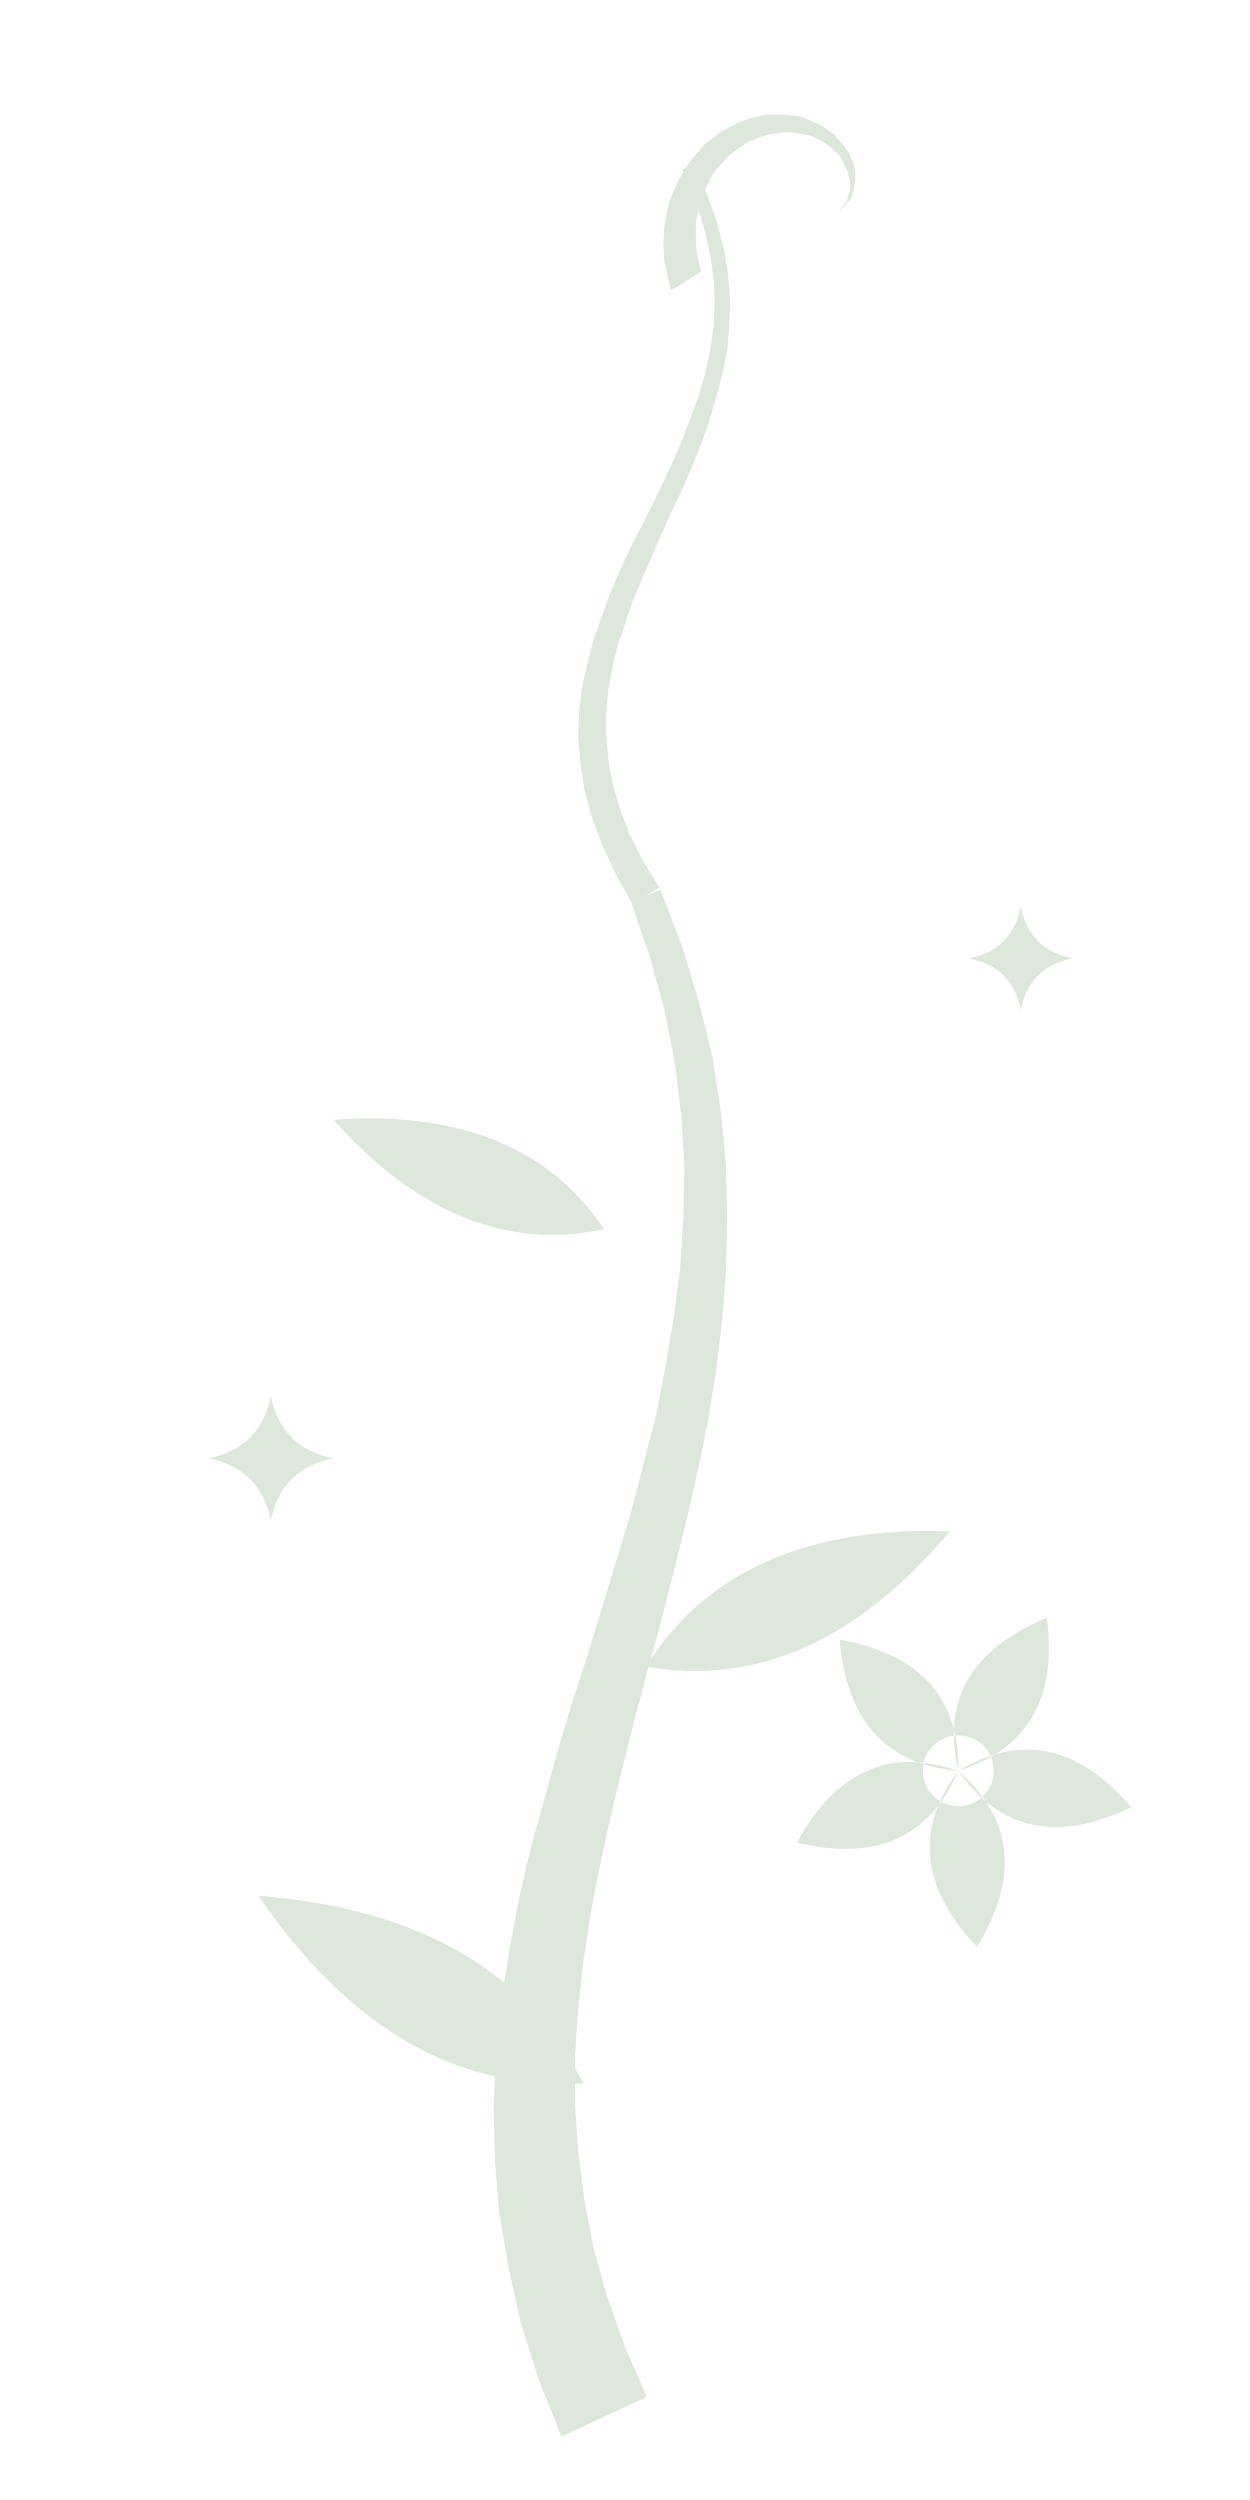
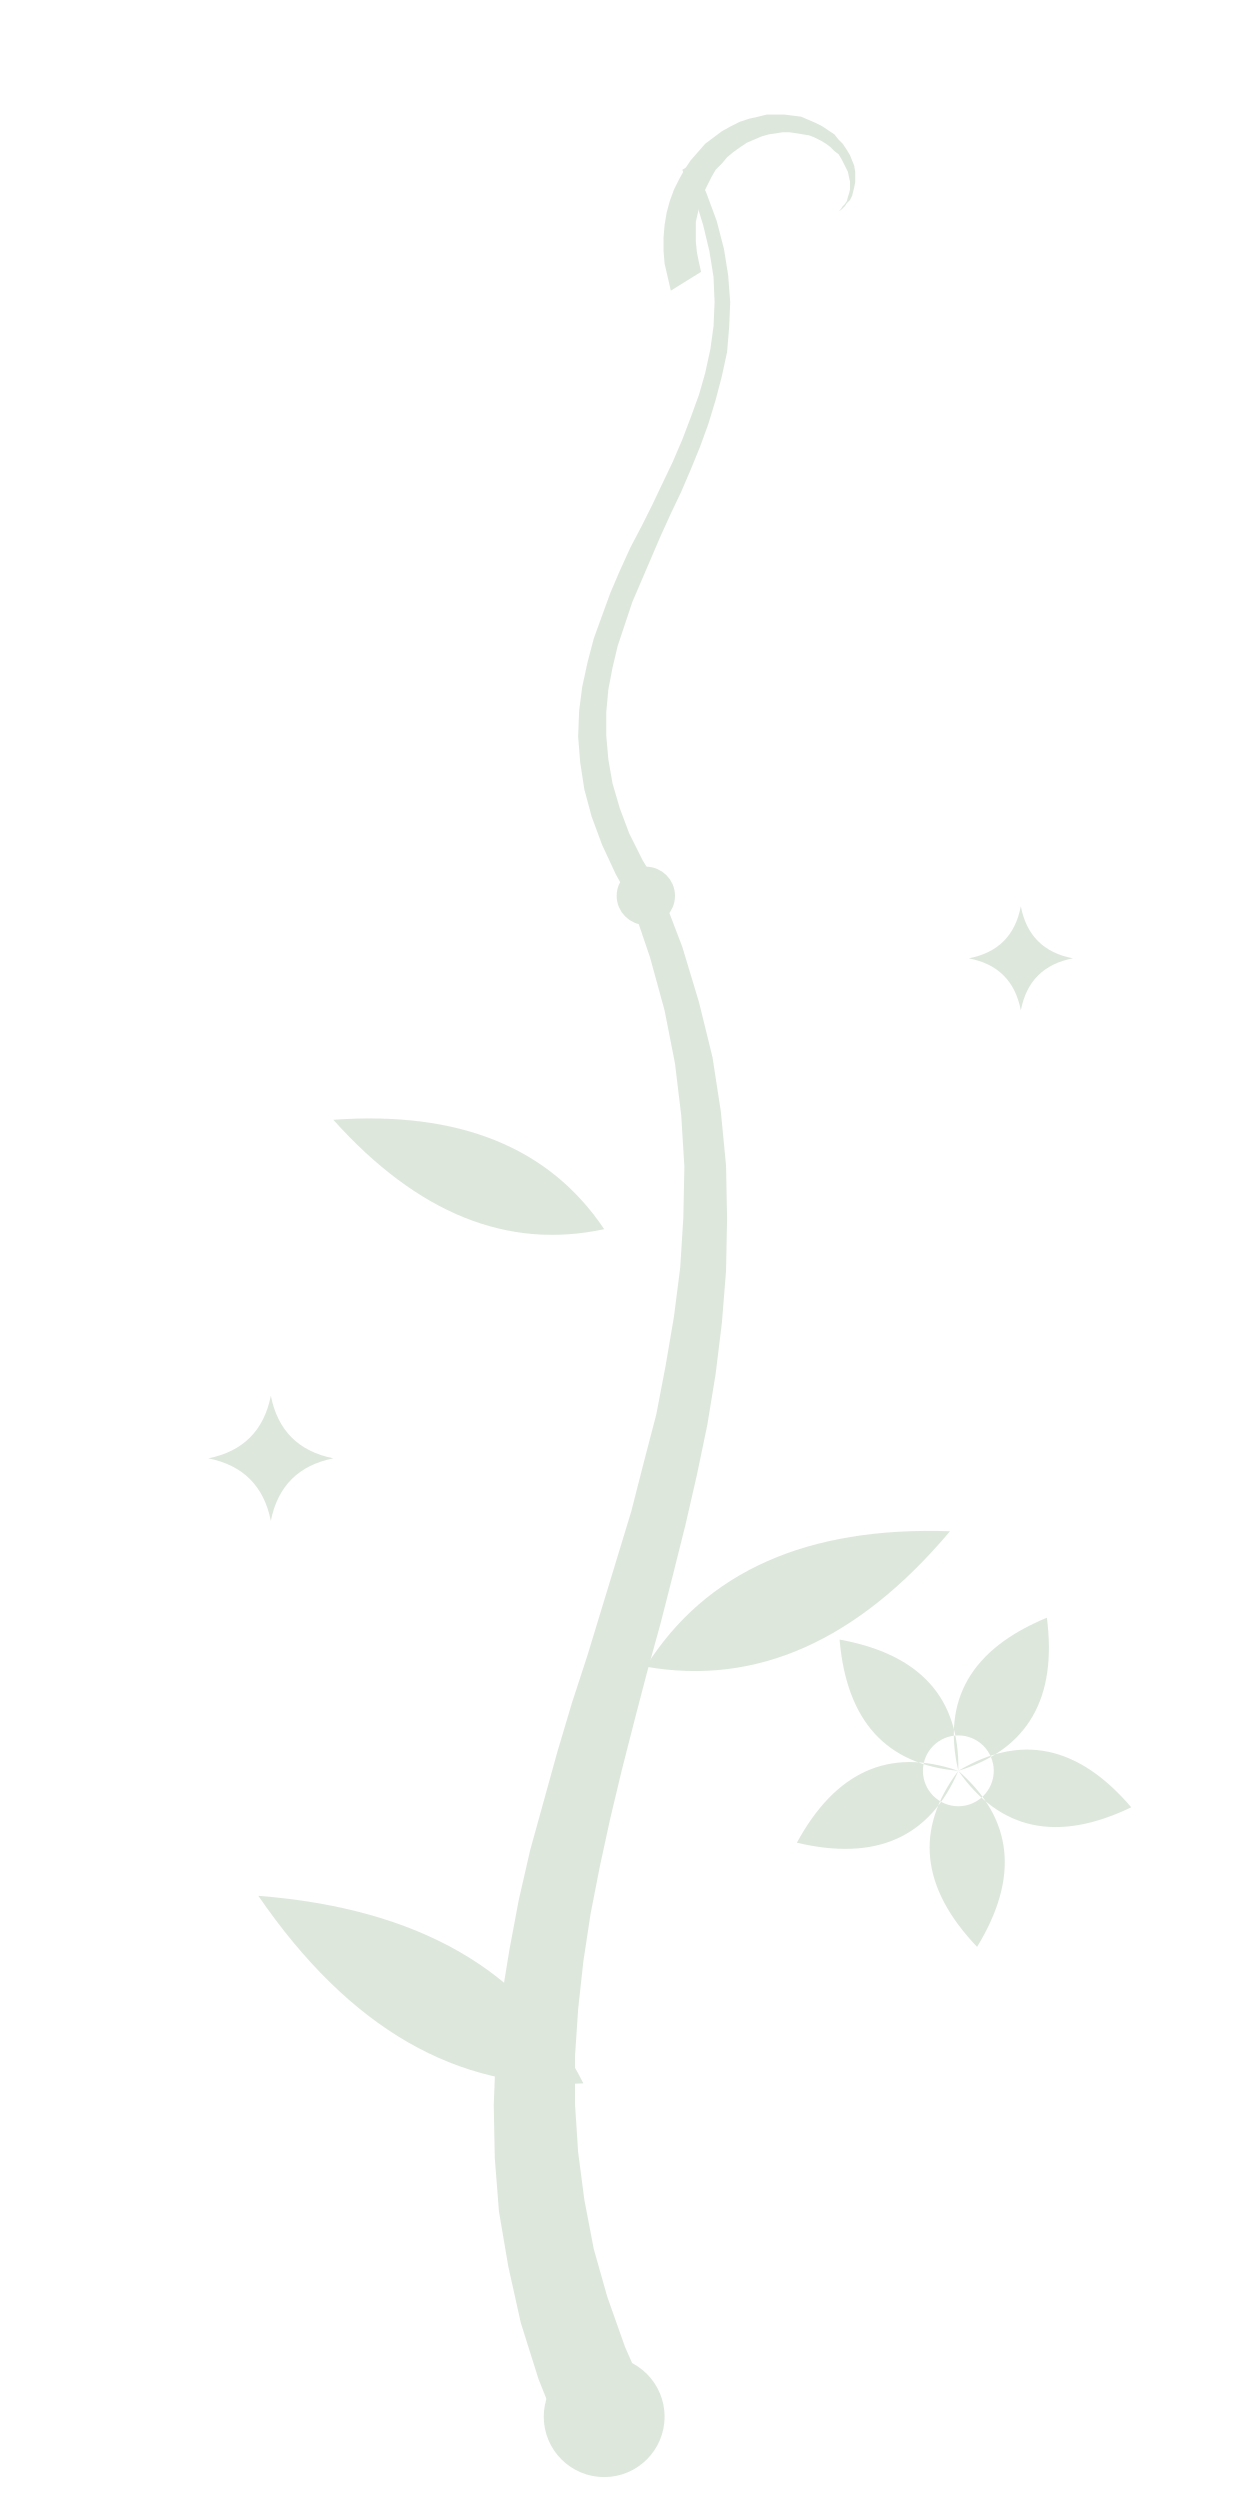
<svg xmlns="http://www.w3.org/2000/svg" width="288" height="576" viewBox="0 0 120 240">
  <g fill="#dde7dc" stroke="#dde7dc" stroke-width="2.6" stroke-linecap="round" stroke-linejoin="round">
    <path d="M62.1 230.1 L60.0 225.3 L58.3 220.5 L57.0 215.9 L56.1 211.2 L55.5 206.6 L55.2 202.0 L55.2 197.4 L55.5 192.9 L56.0 188.3 L56.7 183.7 L57.6 179.1 L58.6 174.5 L59.7 169.9 L60.9 165.2 L62.1 160.6 L63.4 155.9 L64.6 151.2 L65.8 146.4 L66.9 141.6 L67.9 136.8 L68.7 131.9 L69.3 127.0 L69.7 122.0 L69.8 117.0 L69.7 111.9 L69.2 106.7 L68.4 101.5 L67.1 96.2 L65.5 90.9 L63.4 85.4 L60.6 86.6 L62.4 91.9 L63.8 97.0 L64.8 102.1 L65.4 107.1 L65.7 112.0 L65.6 116.9 L65.3 121.7 L64.7 126.4 L63.9 131.1 L63.0 135.8 L61.8 140.4 L60.6 145.1 L59.2 149.7 L57.8 154.3 L56.4 158.9 L54.9 163.5 L53.5 168.2 L52.2 172.9 L50.9 177.6 L49.8 182.4 L48.9 187.2 L48.1 192.1 L47.6 197.0 L47.4 202.1 L47.5 207.2 L47.9 212.3 L48.8 217.6 L50.0 223.0 L51.7 228.4 L53.9 233.9 Z" stroke-width="0" />
+     <circle cx="58" cy="232" r="4.5" />
    <path d="M63.3 85.2 L61.7 82.6 L60.4 80.0 L59.5 77.6 L58.8 75.2 L58.4 72.9 L58.2 70.6 L58.2 68.4 L58.4 66.2 L58.8 64.1 L59.3 62.0 L60.0 59.9 L60.7 57.8 L61.6 55.7 L62.5 53.6 L63.4 51.5 L64.4 49.3 L65.4 47.2 L66.3 45.1 L67.2 42.9 L68.0 40.7 L68.7 38.4 L69.3 36.1 L69.8 33.8 L70.0 31.4 L70.1 29.0 L69.9 26.4 L69.5 23.9 L68.8 21.2 L67.8 18.5 L66.5 15.7 L65.5 16.3 L66.7 19.0 L67.5 21.6 L68.1 24.1 L68.5 26.6 L68.6 29.0 L68.5 31.3 L68.2 33.5 L67.7 35.8 L67.1 37.9 L66.3 40.1 L65.5 42.2 L64.6 44.3 L63.6 46.4 L62.6 48.5 L61.6 50.5 L60.5 52.6 L59.5 54.8 L58.6 56.9 L57.8 59.1 L57.0 61.3 L56.4 63.6 L55.9 65.9 L55.6 68.2 L55.5 70.7 L55.7 73.2 L56.1 75.8 L56.8 78.4 L57.8 81.1 L59.1 83.9 L60.7 86.8 Z" stroke-width="0" />
+     <circle cx="62" cy="86" r="1.5" />
    <path d="M64.4 27.9 L64.1 26.6 L63.8 25.3 L63.7 24.1 L63.7 22.8 L63.8 21.6 L64.0 20.4 L64.3 19.3 L64.7 18.2 L65.2 17.2 L65.7 16.3 L66.3 15.4 L67.0 14.6 L67.7 13.8 L68.5 13.2 L69.3 12.6 L70.2 12.1 L71.0 11.7 L71.9 11.4 L72.8 11.2 L73.6 11.0 L74.5 11.0 L75.3 11.0 L76.1 11.1 L76.9 11.2 L77.6 11.5 L78.3 11.8 L78.9 12.1 L79.5 12.5 L80.1 12.9 L80.5 13.4 L80.9 13.8 L81.3 14.4 L81.6 14.9 L81.8 15.4 L82.0 15.9 L82.1 16.5 L82.1 17.0 L82.1 17.5 L82.0 18.0 L81.9 18.4 L81.8 18.8 L81.6 19.2 L81.3 19.5 L81.1 19.8 L80.8 20.1 L80.5 20.3 L80.5 20.3 L80.7 20.1 L80.9 19.8 L81.1 19.6 L81.3 19.3 L81.4 18.9 L81.5 18.6 L81.6 18.2 L81.6 17.8 L81.6 17.4 L81.5 17.0 L81.4 16.5 L81.2 16.1 L81.0 15.7 L80.8 15.3 L80.5 14.8 L80.1 14.5 L79.7 14.1 L79.3 13.8 L78.8 13.5 L78.2 13.2 L77.7 13.0 L77.1 12.9 L76.5 12.8 L75.8 12.7 L75.1 12.7 L74.5 12.8 L73.8 12.9 L73.1 13.1 L72.4 13.4 L71.7 13.7 L71.1 14.1 L70.4 14.6 L69.8 15.1 L69.3 15.7 L68.7 16.3 L68.3 17.0 L67.9 17.8 L67.5 18.6 L67.2 19.5 L67.0 20.4 L66.8 21.3 L66.8 22.2 L66.8 23.2 L66.9 24.2 L67.1 25.2 L67.3 26.1 Z" stroke-width="0" />
    <path d="M56.0 200.0 Q47.9 183.8 24.8 182.0 Q37.9 201.1 56.0 200.0 Z" stroke-width="0" />
    <path d="M62.0 160.0 Q77.9 162.8 91.2 147.0 Q70.6 146.3 62.0 160.0 Z" stroke-width="0" />
    <path d="M58.0 118.0 Q50.1 106.2 32.0 107.5 Q44.1 121.0 58.0 118.0 Z" stroke-width="0" />
    <path fill-rule="evenodd" d="M92.0 170.0 Q102.0 166.9 100.5 155.3 Q89.6 159.8 92.0 170.0 Z M92.0 170.0 Q98.0 178.6 108.6 173.5 Q101.0 164.6 92.0 170.0 Z M92.0 170.0 Q85.7 178.4 93.8 186.9 Q99.9 176.9 92.0 170.0 Z M92.0 170.0 Q82.1 166.6 76.5 176.9 Q87.9 179.6 92.0 170.0 Z M92.0 170.0 Q92.2 159.5 80.6 157.4 Q81.6 169.1 92.0 170.0 Z M88.6 170.0 a 3.4 3.4 0 1 0 6.8 0 a 3.4 3.4 0 1 0 -6.8 0 Z" stroke-width="0" />
    <path d="M26.0 134.0 Q27.0 139.0 32.0 140.0 Q27.0 141.0 26.0 146.0 Q25.0 141.0 20.0 140.0 Q25.0 139.0 26.0 134.0 Z" stroke-width="0" />
    <path d="M98.0 87.0 Q98.8 91.2 103.0 92.0 Q98.8 92.8 98.0 97.0 Q97.2 92.8 93.0 92.0 Q97.2 91.2 98.0 87.0 Z" stroke-width="0" />
  </g>
</svg>
